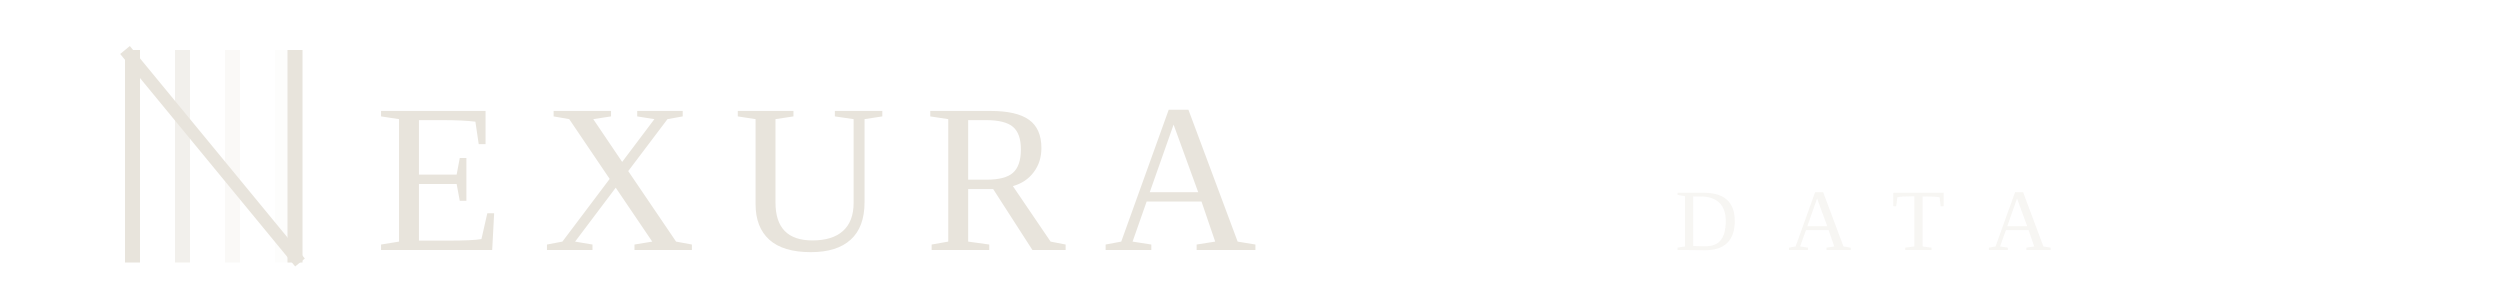
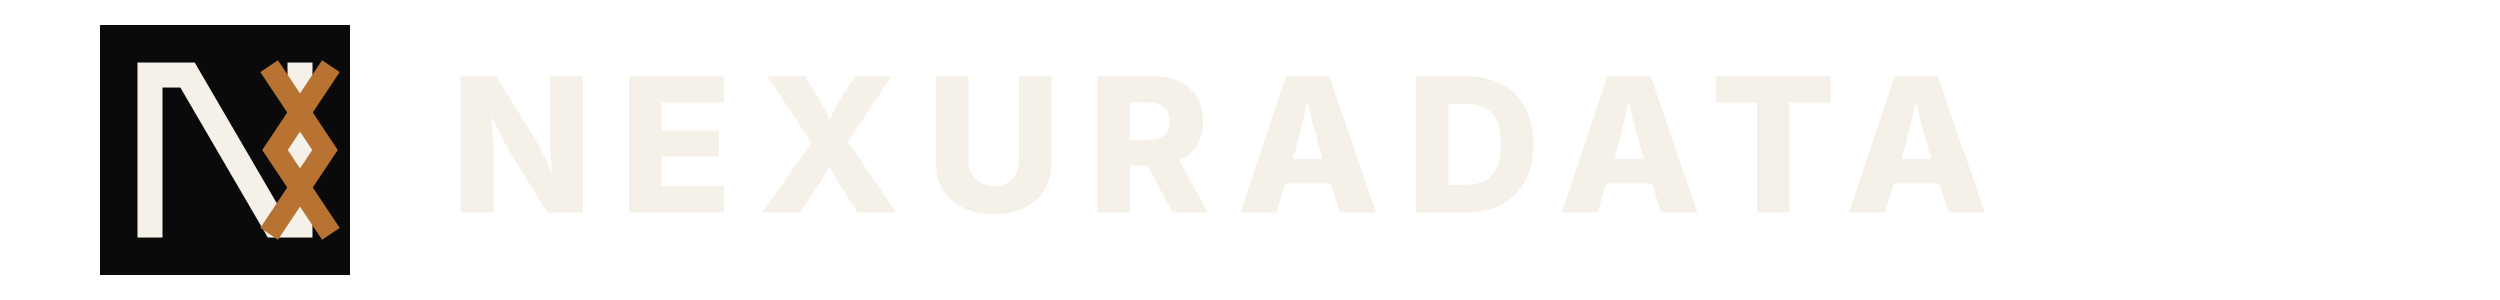
- <svg xmlns="http://www.w3.org/2000/svg" viewBox="0 0 200 24" width="200" height="24">
-   <g transform="translate(10, 4)">
-     <rect x="0" y="0" width="1.2" height="17" fill="#e8e4dc" opacity="1" />
-     <rect x="4" y="0" width="1.2" height="17" fill="#e8e4dc" opacity="0.55" />
-     <rect x="8" y="0" width="1.2" height="17" fill="#e8e4dc" opacity="0.22" />
-     <rect x="12" y="0" width="1.2" height="17" fill="#e8e4dc" opacity="0.08" />
-     <line x1="0" y1="0" x2="14" y2="17" stroke="#e8e4dc" stroke-width="1" stroke-linecap="butt" />
-     <rect x="13" y="0" width="1.2" height="17" fill="#e8e4dc" opacity="1" />
-     <text x="20" y="16" font-family="'Georgia', 'Times New Roman', serif" font-size="17" font-weight="400" letter-spacing="3" fill="#e8e4dc">EXURA</text>
-     <text x="124" y="16" font-family="'Georgia', 'Times New Roman', serif" font-size="7" font-weight="400" letter-spacing="4" fill="#e8e4dc" opacity="0.35">DATA</text>
+ <svg xmlns="http://www.w3.org/2000/svg" viewBox="0 0 200 24" width="200" height="24" role="img" aria-labelledby="title desc">
+   <g transform="translate(8, 2)">
+     <path d="M0 0H20V20H0Z" fill="#0A0A0B" />
+     <path d="M4 16V4H7L14 16H16V4" fill="none" stroke="#F5F1E8" stroke-width="2" stroke-linecap="square" stroke-linejoin="miter" />
+     <path d="M14 4L18 10L14 16M18 4L14 10L18 16" fill="none" stroke="#B87333" stroke-width="1.7" stroke-linecap="square" stroke-linejoin="miter" />
  </g>
+   <text x="36" y="17" font-family="'Inter Tight', 'IBM Plex Sans', Inter, Arial, sans-serif" font-size="15" font-weight="800" letter-spacing="2" fill="#F5F1E8">NEXURADATA</text>
</svg>
